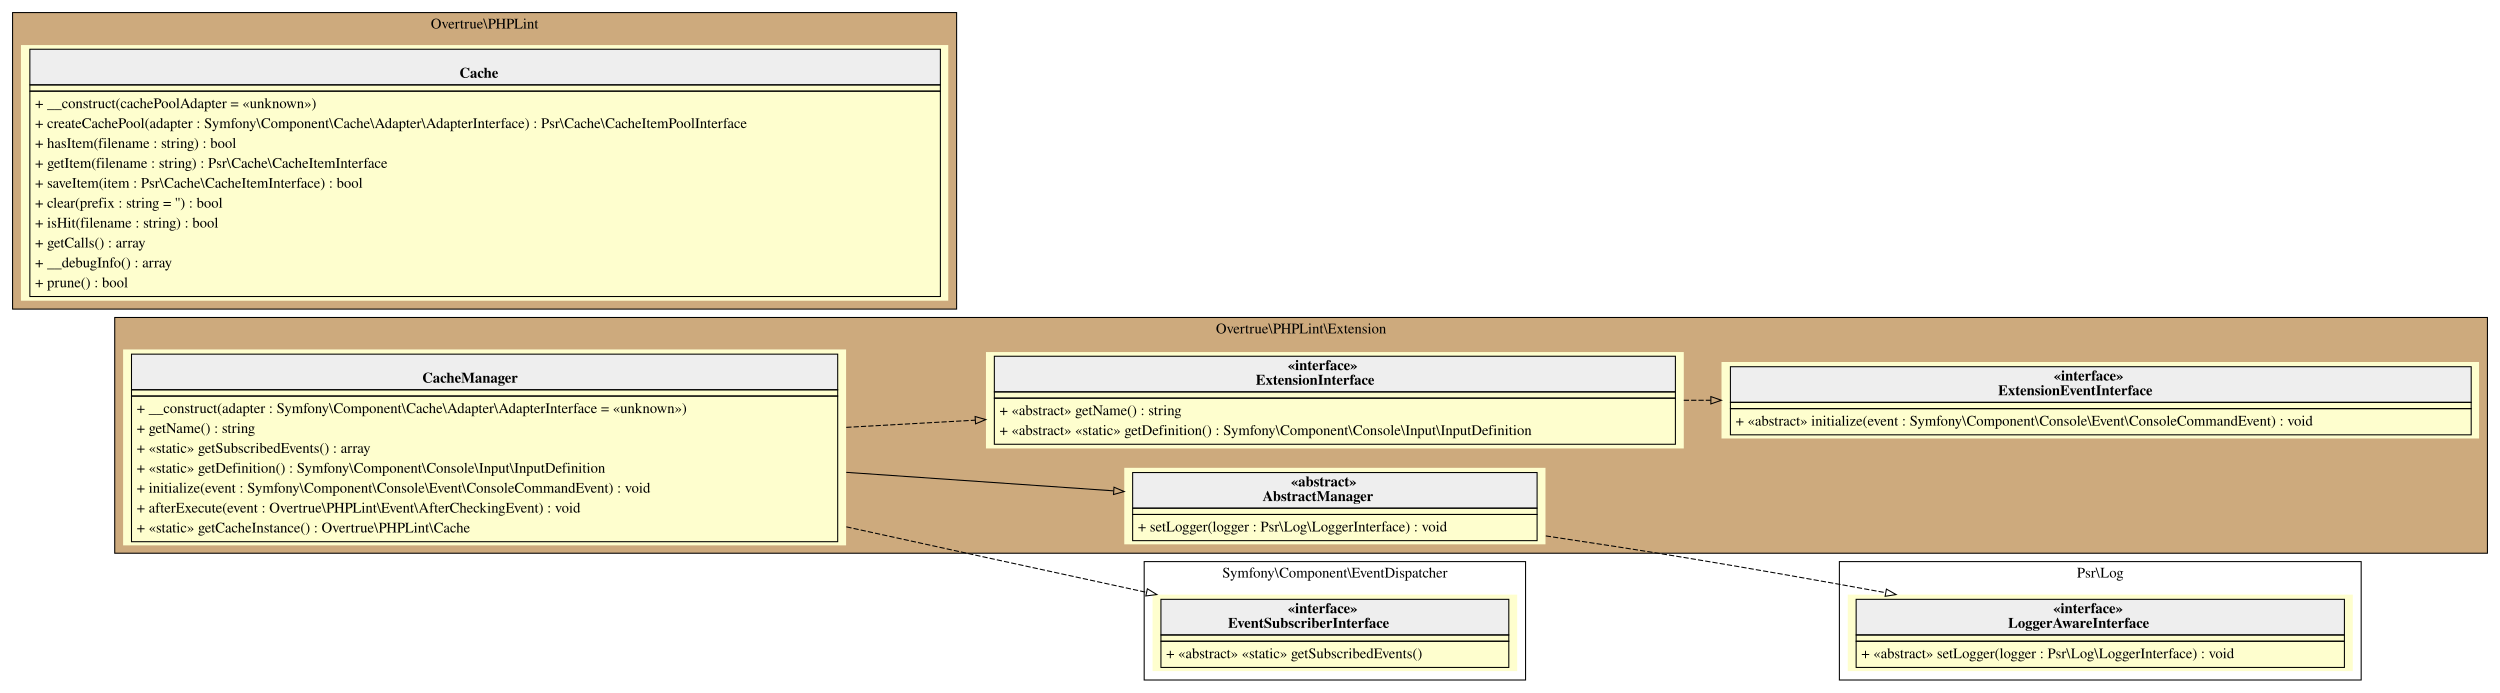
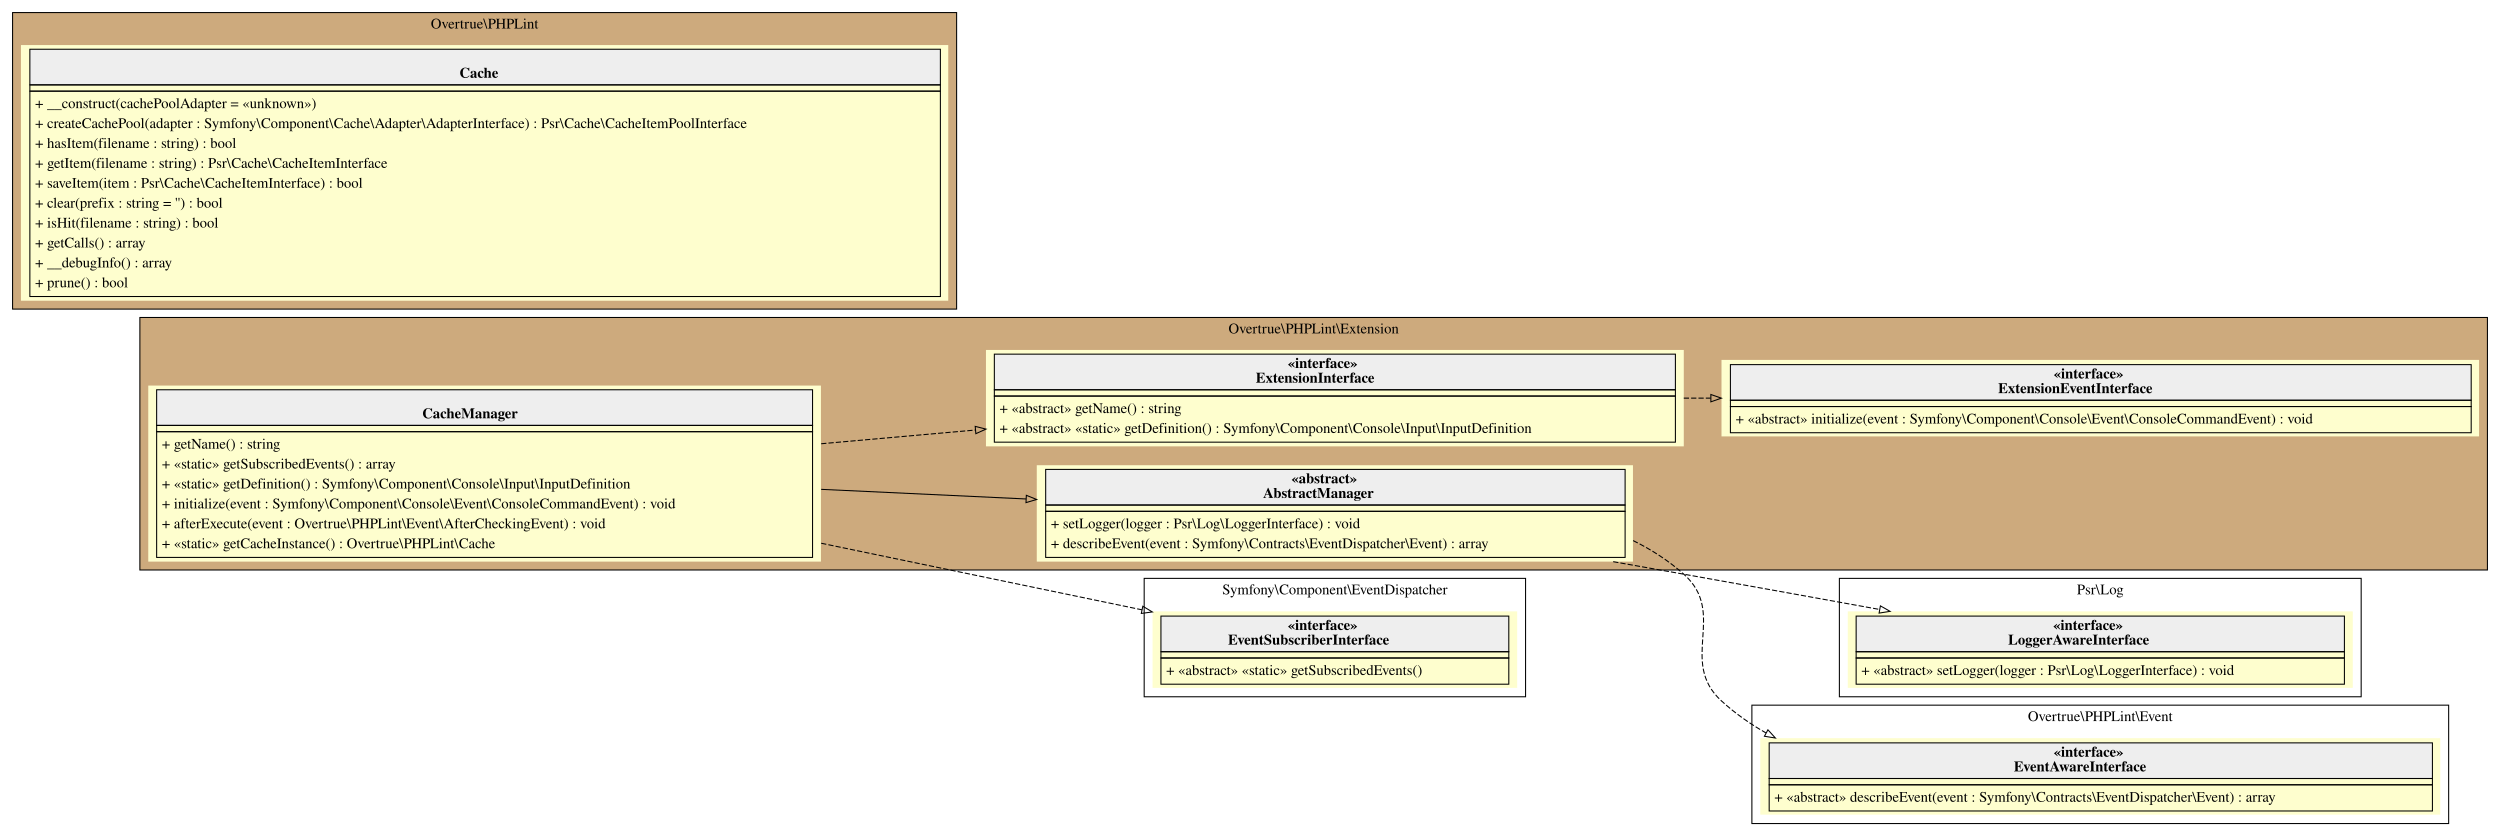
- <svg xmlns="http://www.w3.org/2000/svg" width="2386pt" height="661pt" viewBox="0.00 0.00 2386.00 661.00">
-   <g id="graph0" class="graph" transform="scale(1 1) rotate(0) translate(4 657)">
+ <svg xmlns="http://www.w3.org/2000/svg" width="2386pt" height="798pt" viewBox="0.00 0.00 2386.00 798.00">
+   <g id="graph0" class="graph" transform="scale(1 1) rotate(0) translate(4 794)">
    <g id="clust1" class="cluster">
-       <polygon fill="#cdaa7d" stroke="black" points="105.5,-129 105.5,-354 2370,-354 2370,-129 105.5,-129" />
-       <text text-anchor="middle" x="1237.75" y="-338.8" font-family="Times,serif" font-size="14.00">Overtrue\PHPLint\Extension</text>
+       <polygon fill="#cdaa7d" stroke="black" points="129.5,-250 129.5,-491 2370,-491 2370,-250 129.5,-250" />
+       <text text-anchor="middle" x="1249.75" y="-475.8" font-family="Times,serif" font-size="14.00">Overtrue\PHPLint\Extension</text>
    </g>
    <g id="clust2" class="cluster">
-       <polygon fill="transparent" stroke="black" points="1751.5,-8 1751.5,-121 2249.5,-121 2249.5,-8 1751.5,-8" />
-       <text text-anchor="middle" x="2000.5" y="-105.8" font-family="Times,serif" font-size="14.00">Psr\Log</text>
+       <polygon fill="transparent" stroke="black" points="1751.5,-129 1751.5,-242 2249.5,-242 2249.5,-129 1751.5,-129" />
+       <text text-anchor="middle" x="2000.5" y="-226.8" font-family="Times,serif" font-size="14.00">Psr\Log</text>
    </g>
    <g id="clust3" class="cluster">
-       <polygon fill="transparent" stroke="black" points="1088,-8 1088,-121 1452,-121 1452,-8 1088,-8" />
-       <text text-anchor="middle" x="1270" y="-105.8" font-family="Times,serif" font-size="14.00">Symfony\Component\EventDispatcher</text>
+       <polygon fill="transparent" stroke="black" points="1668,-8 1668,-121 2333,-121 2333,-8 1668,-8" />
+       <text text-anchor="middle" x="2000.5" y="-105.8" font-family="Times,serif" font-size="14.00">Overtrue\PHPLint\Event</text>
    </g>
    <g id="clust4" class="cluster">
-       <polygon fill="#cdaa7d" stroke="black" points="8,-362 8,-645 909,-645 909,-362 8,-362" />
-       <text text-anchor="middle" x="458.5" y="-629.8" font-family="Times,serif" font-size="14.00">Overtrue\PHPLint</text>
+       <polygon fill="transparent" stroke="black" points="1088,-129 1088,-242 1452,-242 1452,-129 1088,-129" />
+       <text text-anchor="middle" x="1270" y="-226.8" font-family="Times,serif" font-size="14.00">Symfony\Component\EventDispatcher</text>
+     </g>
+     <g id="clust5" class="cluster">
+       <polygon fill="#cdaa7d" stroke="black" points="8,-499 8,-782 909,-782 909,-499 8,-499" />
+       <text text-anchor="middle" x="458.5" y="-766.8" font-family="Times,serif" font-size="14.00">Overtrue\PHPLint</text>
    </g>
    <g id="node1" class="node">
-       <polygon fill="#fefece" stroke="transparent" points="803.5,-323.5 113.5,-323.5 113.5,-136.5 803.5,-136.5 803.5,-323.5" />
-       <polygon fill="#eeeeee" stroke="transparent" points="121.5,-285 121.5,-319 795.5,-319 795.5,-285 121.5,-285" />
-       <polygon fill="none" stroke="black" points="121.5,-285 121.5,-319 795.5,-319 795.5,-285 121.5,-285" />
-       <text text-anchor="start" x="399" y="-291.8" font-family="Times,serif" font-weight="bold" font-size="14.00">CacheManager</text>
-       <polygon fill="none" stroke="black" points="121.5,-279 121.5,-285 795.5,-285 795.5,-279 121.5,-279" />
-       <polygon fill="none" stroke="black" points="121.5,-140 121.5,-279 795.5,-279 795.5,-140 121.5,-140" />
-       <text text-anchor="start" x="126.5" y="-262.8" font-family="Times,serif" font-size="14.00">+ __construct(adapter : Symfony\Component\Cache\Adapter\AdapterInterface = «unknown»)</text>
-       <text text-anchor="start" x="126.5" y="-243.8" font-family="Times,serif" font-size="14.00">+ getName() : string</text>
-       <text text-anchor="start" x="126.5" y="-224.8" font-family="Times,serif" font-size="14.00">+ «static» getSubscribedEvents() : array</text>
-       <text text-anchor="start" x="126.5" y="-205.8" font-family="Times,serif" font-size="14.00">+ «static» getDefinition() : Symfony\Component\Console\Input\InputDefinition</text>
-       <text text-anchor="start" x="126.5" y="-186.8" font-family="Times,serif" font-size="14.00">+ initialize(event : Symfony\Component\Console\Event\ConsoleCommandEvent) : void</text>
-       <text text-anchor="start" x="126.5" y="-167.8" font-family="Times,serif" font-size="14.00">+ afterExecute(event : Overtrue\PHPLint\Event\AfterCheckingEvent) : void</text>
-       <text text-anchor="start" x="126.5" y="-148.8" font-family="Times,serif" font-size="14.00">+ «static» getCacheInstance() : Overtrue\PHPLint\Cache</text>
+       <polygon fill="#fefece" stroke="transparent" points="779.5,-426 137.5,-426 137.5,-258 779.5,-258 779.5,-426" />
+       <polygon fill="#eeeeee" stroke="transparent" points="145.5,-388 145.5,-422 771.5,-422 771.5,-388 145.5,-388" />
+       <polygon fill="none" stroke="black" points="145.5,-388 145.5,-422 771.5,-422 771.5,-388 145.5,-388" />
+       <text text-anchor="start" x="399" y="-394.8" font-family="Times,serif" font-weight="bold" font-size="14.00">CacheManager</text>
+       <polygon fill="none" stroke="black" points="145.5,-382 145.5,-388 771.5,-388 771.5,-382 145.5,-382" />
+       <polygon fill="none" stroke="black" points="145.5,-262 145.5,-382 771.5,-382 771.5,-262 145.5,-262" />
+       <text text-anchor="start" x="150.5" y="-365.8" font-family="Times,serif" font-size="14.00">+ getName() : string</text>
+       <text text-anchor="start" x="150.5" y="-346.8" font-family="Times,serif" font-size="14.00">+ «static» getSubscribedEvents() : array</text>
+       <text text-anchor="start" x="150.5" y="-327.8" font-family="Times,serif" font-size="14.00">+ «static» getDefinition() : Symfony\Component\Console\Input\InputDefinition</text>
+       <text text-anchor="start" x="150.5" y="-308.8" font-family="Times,serif" font-size="14.00">+ initialize(event : Symfony\Component\Console\Event\ConsoleCommandEvent) : void</text>
+       <text text-anchor="start" x="150.5" y="-289.8" font-family="Times,serif" font-size="14.00">+ afterExecute(event : Overtrue\PHPLint\Event\AfterCheckingEvent) : void</text>
+       <text text-anchor="start" x="150.5" y="-270.8" font-family="Times,serif" font-size="14.00">+ «static» getCacheInstance() : Overtrue\PHPLint\Cache</text>
    </g>
    <g id="node2" class="node">
-       <polygon fill="#fefece" stroke="transparent" points="1471,-210.5 1069,-210.5 1069,-137.5 1471,-137.5 1471,-210.5" />
-       <polygon fill="#eeeeee" stroke="transparent" points="1077,-172 1077,-206 1463,-206 1463,-172 1077,-172" />
-       <polygon fill="none" stroke="black" points="1077,-172 1077,-206 1463,-206 1463,-172 1077,-172" />
-       <text text-anchor="start" x="1228" y="-192.8" font-family="Times,serif" font-weight="bold" font-size="14.00">«abstract»</text>
-       <text text-anchor="start" x="1201" y="-178.8" font-family="Times,serif" font-weight="bold" font-size="14.00">AbstractManager</text>
-       <polygon fill="none" stroke="black" points="1077,-166 1077,-172 1463,-172 1463,-166 1077,-166" />
-       <polygon fill="none" stroke="black" points="1077,-141 1077,-166 1463,-166 1463,-141 1077,-141" />
-       <text text-anchor="start" x="1082" y="-149.8" font-family="Times,serif" font-size="14.00">+ setLogger(logger : Psr\Log\LoggerInterface) : void</text>
+       <polygon fill="#fefece" stroke="transparent" points="1554.5,-350 985.5,-350 985.5,-258 1554.5,-258 1554.5,-350" />
+       <polygon fill="#eeeeee" stroke="transparent" points="994,-312 994,-346 1547,-346 1547,-312 994,-312" />
+       <polygon fill="none" stroke="black" points="994,-312 994,-346 1547,-346 1547,-312 994,-312" />
+       <text text-anchor="start" x="1228.5" y="-332.8" font-family="Times,serif" font-weight="bold" font-size="14.00">«abstract»</text>
+       <text text-anchor="start" x="1201.5" y="-318.8" font-family="Times,serif" font-weight="bold" font-size="14.00">AbstractManager</text>
+       <polygon fill="none" stroke="black" points="994,-306 994,-312 1547,-312 1547,-306 994,-306" />
+       <polygon fill="none" stroke="black" points="994,-262 994,-306 1547,-306 1547,-262 994,-262" />
+       <text text-anchor="start" x="999" y="-289.8" font-family="Times,serif" font-size="14.00">+ setLogger(logger : Psr\Log\LoggerInterface) : void</text>
+       <text text-anchor="start" x="999" y="-270.8" font-family="Times,serif" font-size="14.00">+ describeEvent(event : Symfony\Contracts\EventDispatcher\Event) : array</text>
+     </g>
+     <g id="edge3" class="edge">
+       <path fill="none" stroke="black" d="M779.73,-326.97C844.2,-323.94 911.68,-320.77 975.2,-317.79" />
+       <polygon fill="none" stroke="black" points="975.54,-321.28 985.36,-317.31 975.21,-314.29 975.54,-321.28" />
+     </g>
+     <g id="node3" class="node">
+       <polygon fill="#fefece" stroke="transparent" points="1603,-460 937,-460 937,-368 1603,-368 1603,-460" />
+       <polygon fill="#eeeeee" stroke="transparent" points="945,-422 945,-456 1595,-456 1595,-422 945,-422" />
+       <polygon fill="none" stroke="black" points="945,-422 945,-456 1595,-456 1595,-422 945,-422" />
+       <text text-anchor="start" x="1225" y="-442.8" font-family="Times,serif" font-weight="bold" font-size="14.00">«interface»</text>
+       <text text-anchor="start" x="1194.5" y="-428.8" font-family="Times,serif" font-weight="bold" font-size="14.00">ExtensionInterface</text>
+       <polygon fill="none" stroke="black" points="945,-416 945,-422 1595,-422 1595,-416 945,-416" />
+       <polygon fill="none" stroke="black" points="945,-372 945,-416 1595,-416 1595,-372 945,-372" />
+       <text text-anchor="start" x="950" y="-399.8" font-family="Times,serif" font-size="14.00">+ «abstract» getName() : string</text>
+       <text text-anchor="start" x="950" y="-380.8" font-family="Times,serif" font-size="14.00">+ «abstract» «static» getDefinition() : Symfony\Component\Console\Input\InputDefinition</text>
+     </g>
+     <g id="edge5" class="edge">
+       <path fill="none" stroke="black" stroke-dasharray="5,2" d="M779.73,-370.48C828.09,-374.78 878.13,-379.23 926.93,-383.57" />
+       <polygon fill="none" stroke="black" points="926.73,-387.07 937,-384.47 927.35,-380.1 926.73,-387.07" />
+     </g>
+     <g id="node7" class="node">
+       <polygon fill="#fefece" stroke="transparent" points="1444,-210.5 1096,-210.5 1096,-137.5 1444,-137.5 1444,-210.5" />
+       <polygon fill="#eeeeee" stroke="transparent" points="1104,-172 1104,-206 1436,-206 1436,-172 1104,-172" />
+       <polygon fill="none" stroke="black" points="1104,-172 1104,-206 1436,-206 1436,-172 1104,-172" />
+       <text text-anchor="start" x="1225" y="-192.8" font-family="Times,serif" font-weight="bold" font-size="14.00">«interface»</text>
+       <text text-anchor="start" x="1168" y="-178.8" font-family="Times,serif" font-weight="bold" font-size="14.00">EventSubscriberInterface</text>
+       <polygon fill="none" stroke="black" points="1104,-166 1104,-172 1436,-172 1436,-166 1104,-166" />
+       <polygon fill="none" stroke="black" points="1104,-141 1104,-166 1436,-166 1436,-141 1104,-141" />
+       <text text-anchor="start" x="1109" y="-149.8" font-family="Times,serif" font-size="14.00">+ «abstract» «static» getSubscribedEvents()</text>
+     </g>
+     <g id="edge6" class="edge">
+       <path fill="none" stroke="black" stroke-dasharray="5,2" d="M779.73,-275.54C883.74,-253.96 995.54,-230.75 1085.98,-211.98" />
+       <polygon fill="none" stroke="black" points="1086.7,-215.41 1095.78,-209.95 1085.28,-208.55 1086.7,-215.41" />
+     </g>
+     <g id="node5" class="node">
+       <polygon fill="#fefece" stroke="transparent" points="2241.5,-210.5 1759.5,-210.5 1759.5,-137.5 2241.5,-137.5 2241.5,-210.5" />
+       <polygon fill="#eeeeee" stroke="transparent" points="1767.5,-172 1767.5,-206 2233.5,-206 2233.5,-172 1767.5,-172" />
+       <polygon fill="none" stroke="black" points="1767.5,-172 1767.5,-206 2233.5,-206 2233.5,-172 1767.5,-172" />
+       <text text-anchor="start" x="1955.5" y="-192.8" font-family="Times,serif" font-weight="bold" font-size="14.00">«interface»</text>
+       <text text-anchor="start" x="1912.5" y="-178.8" font-family="Times,serif" font-weight="bold" font-size="14.00">LoggerAwareInterface</text>
+       <polygon fill="none" stroke="black" points="1767.5,-166 1767.5,-172 2233.5,-172 2233.5,-166 1767.5,-166" />
+       <polygon fill="none" stroke="black" points="1767.5,-141 1767.5,-166 2233.5,-166 2233.5,-141 1767.5,-141" />
+       <text text-anchor="start" x="1772.5" y="-149.8" font-family="Times,serif" font-size="14.00">+ «abstract» setLogger(logger : Psr\Log\LoggerInterface) : void</text>
+     </g>
+     <g id="edge1" class="edge">
+       <path fill="none" stroke="black" stroke-dasharray="5,2" d="M1535.61,-257.94C1558.4,-253.92 1581.11,-249.9 1603,-246 1663.68,-235.19 1729.55,-223.29 1789.85,-212.34" />
+       <polygon fill="none" stroke="black" points="1790.66,-215.75 1799.87,-210.52 1789.41,-208.86 1790.66,-215.75" />
+     </g>
+     <g id="node6" class="node">
+       <polygon fill="#fefece" stroke="transparent" points="2325,-89.5 1676,-89.5 1676,-16.5 2325,-16.5 2325,-89.5" />
+       <polygon fill="#eeeeee" stroke="transparent" points="1684.5,-51 1684.5,-85 2317.5,-85 2317.5,-51 1684.5,-51" />
+       <polygon fill="none" stroke="black" points="1684.5,-51 1684.5,-85 2317.5,-85 2317.5,-51 1684.5,-51" />
+       <text text-anchor="start" x="1956" y="-71.8" font-family="Times,serif" font-weight="bold" font-size="14.00">«interface»</text>
+       <text text-anchor="start" x="1918" y="-57.8" font-family="Times,serif" font-weight="bold" font-size="14.00">EventAwareInterface</text>
+       <polygon fill="none" stroke="black" points="1684.5,-45 1684.5,-51 2317.5,-51 2317.5,-45 1684.5,-45" />
+       <polygon fill="none" stroke="black" points="1684.5,-20 1684.5,-45 2317.5,-45 2317.5,-20 1684.5,-20" />
+       <text text-anchor="start" x="1689.5" y="-28.8" font-family="Times,serif" font-size="14.00">+ «abstract» describeEvent(event : Symfony\Contracts\EventDispatcher\Event) : array</text>
    </g>
    <g id="edge2" class="edge">
-       <path fill="none" stroke="black" d="M803.68,-206.19C890.3,-200.2 980.7,-193.94 1058.54,-188.56" />
-       <polygon fill="none" stroke="black" points="1059.21,-192.02 1068.95,-187.84 1058.73,-185.04 1059.21,-192.02" />
+       <path fill="none" stroke="black" stroke-dasharray="5,2" d="M1554.64,-278.06C1572.11,-269.49 1588.47,-258.93 1603,-246 1644.91,-208.7 1597.54,-162.81 1639,-125 1651.91,-113.23 1666.18,-103.15 1681.38,-94.54" />
+       <polygon fill="none" stroke="black" points="1683.3,-97.47 1690.43,-89.63 1679.97,-91.32 1683.3,-97.47" />
    </g>
-     <g id="node3" class="node">
-       <polygon fill="#fefece" stroke="transparent" points="1603,-321 937,-321 937,-229 1603,-229 1603,-321" />
-       <polygon fill="#eeeeee" stroke="transparent" points="945,-283 945,-317 1595,-317 1595,-283 945,-283" />
-       <polygon fill="none" stroke="black" points="945,-283 945,-317 1595,-317 1595,-283 945,-283" />
-       <text text-anchor="start" x="1225" y="-303.8" font-family="Times,serif" font-weight="bold" font-size="14.00">«interface»</text>
-       <text text-anchor="start" x="1194.5" y="-289.8" font-family="Times,serif" font-weight="bold" font-size="14.00">ExtensionInterface</text>
-       <polygon fill="none" stroke="black" points="945,-277 945,-283 1595,-283 1595,-277 945,-277" />
-       <polygon fill="none" stroke="black" points="945,-233 945,-277 1595,-277 1595,-233 945,-233" />
-       <text text-anchor="start" x="950" y="-260.8" font-family="Times,serif" font-size="14.00">+ «abstract» getName() : string</text>
-       <text text-anchor="start" x="950" y="-241.8" font-family="Times,serif" font-size="14.00">+ «abstract» «static» getDefinition() : Symfony\Component\Console\Input\InputDefinition</text>
+     <g id="node4" class="node">
+       <polygon fill="#fefece" stroke="transparent" points="2362,-450.5 1639,-450.5 1639,-377.5 2362,-377.5 2362,-450.5" />
+       <polygon fill="#eeeeee" stroke="transparent" points="1647.5,-412 1647.5,-446 2354.5,-446 2354.5,-412 1647.5,-412" />
+       <polygon fill="none" stroke="black" points="1647.5,-412 1647.5,-446 2354.5,-446 2354.5,-412 1647.5,-412" />
+       <text text-anchor="start" x="1956" y="-432.8" font-family="Times,serif" font-weight="bold" font-size="14.00">«interface»</text>
+       <text text-anchor="start" x="1903" y="-418.8" font-family="Times,serif" font-weight="bold" font-size="14.00">ExtensionEventInterface</text>
+       <polygon fill="none" stroke="black" points="1647.5,-406 1647.5,-412 2354.5,-412 2354.5,-406 1647.5,-406" />
+       <polygon fill="none" stroke="black" points="1647.5,-381 1647.5,-406 2354.5,-406 2354.5,-381 1647.5,-381" />
+       <text text-anchor="start" x="1652.5" y="-389.8" font-family="Times,serif" font-size="14.00">+ «abstract» initialize(event : Symfony\Component\Console\Event\ConsoleCommandEvent) : void</text>
    </g>
    <g id="edge4" class="edge">
-       <path fill="none" stroke="black" stroke-dasharray="5,2" d="M803.68,-249.13C844.44,-251.4 886.04,-253.71 926.78,-255.98" />
-       <polygon fill="none" stroke="black" points="926.66,-259.47 936.84,-256.54 927.05,-252.49 926.66,-259.47" />
+       <path fill="none" stroke="black" stroke-dasharray="5,2" d="M1603.01,-414C1611.57,-414 1620.16,-414 1628.76,-414" />
+       <polygon fill="none" stroke="black" points="1628.85,-417.5 1638.85,-414 1628.85,-410.5 1628.85,-417.5" />
    </g>
-     <g id="node6" class="node">
-       <polygon fill="#fefece" stroke="transparent" points="1444,-89.5 1096,-89.5 1096,-16.5 1444,-16.5 1444,-89.5" />
-       <polygon fill="#eeeeee" stroke="transparent" points="1104,-51 1104,-85 1436,-85 1436,-51 1104,-51" />
-       <polygon fill="none" stroke="black" points="1104,-51 1104,-85 1436,-85 1436,-51 1104,-51" />
-       <text text-anchor="start" x="1225" y="-71.8" font-family="Times,serif" font-weight="bold" font-size="14.00">«interface»</text>
-       <text text-anchor="start" x="1168" y="-57.8" font-family="Times,serif" font-weight="bold" font-size="14.00">EventSubscriberInterface</text>
-       <polygon fill="none" stroke="black" points="1104,-45 1104,-51 1436,-51 1436,-45 1104,-45" />
-       <polygon fill="none" stroke="black" points="1104,-20 1104,-45 1436,-45 1436,-20 1104,-20" />
-       <text text-anchor="start" x="1109" y="-28.8" font-family="Times,serif" font-size="14.00">+ «abstract» «static» getSubscribedEvents()</text>
-     </g>
-     <g id="edge5" class="edge">
-       <path fill="none" stroke="black" stroke-dasharray="5,2" d="M803.75,-154.18C848.57,-144.34 893.88,-134.42 937,-125 986.7,-114.15 1040.59,-102.43 1090.22,-91.67" />
-       <polygon fill="none" stroke="black" points="1091.05,-95.07 1100.08,-89.53 1089.57,-88.23 1091.05,-95.07" />
-     </g>
-     <g id="node5" class="node">
-       <polygon fill="#fefece" stroke="transparent" points="2241.5,-89.5 1759.5,-89.5 1759.5,-16.5 2241.5,-16.5 2241.5,-89.5" />
-       <polygon fill="#eeeeee" stroke="transparent" points="1767.5,-51 1767.5,-85 2233.5,-85 2233.5,-51 1767.5,-51" />
-       <polygon fill="none" stroke="black" points="1767.5,-51 1767.5,-85 2233.5,-85 2233.5,-51 1767.5,-51" />
-       <text text-anchor="start" x="1955.5" y="-71.8" font-family="Times,serif" font-weight="bold" font-size="14.00">«interface»</text>
-       <text text-anchor="start" x="1912.5" y="-57.8" font-family="Times,serif" font-weight="bold" font-size="14.00">LoggerAwareInterface</text>
-       <polygon fill="none" stroke="black" points="1767.5,-45 1767.5,-51 2233.5,-51 2233.5,-45 1767.5,-45" />
-       <polygon fill="none" stroke="black" points="1767.5,-20 1767.5,-45 2233.5,-45 2233.5,-20 1767.5,-20" />
-       <text text-anchor="start" x="1772.5" y="-28.8" font-family="Times,serif" font-size="14.00">+ «abstract» setLogger(logger : Psr\Log\LoggerInterface) : void</text>
-     </g>
-     <g id="edge1" class="edge">
-       <path fill="none" stroke="black" stroke-dasharray="5,2" d="M1471.31,-145.53C1514.77,-139.05 1560.46,-132 1603,-125 1665.74,-114.68 1733.91,-102.61 1795.75,-91.33" />
-       <polygon fill="none" stroke="black" points="1796.41,-94.77 1805.61,-89.53 1795.15,-87.89 1796.41,-94.77" />
-     </g>
-     <g id="node4" class="node">
-       <polygon fill="#fefece" stroke="transparent" points="2362,-311.5 1639,-311.5 1639,-238.5 2362,-238.5 2362,-311.5" />
-       <polygon fill="#eeeeee" stroke="transparent" points="1647.5,-273 1647.5,-307 2354.5,-307 2354.5,-273 1647.5,-273" />
-       <polygon fill="none" stroke="black" points="1647.5,-273 1647.5,-307 2354.5,-307 2354.5,-273 1647.5,-273" />
-       <text text-anchor="start" x="1956" y="-293.8" font-family="Times,serif" font-weight="bold" font-size="14.00">«interface»</text>
-       <text text-anchor="start" x="1903" y="-279.8" font-family="Times,serif" font-weight="bold" font-size="14.00">ExtensionEventInterface</text>
-       <polygon fill="none" stroke="black" points="1647.5,-267 1647.5,-273 2354.5,-273 2354.5,-267 1647.5,-267" />
-       <polygon fill="none" stroke="black" points="1647.5,-242 1647.5,-267 2354.5,-267 2354.5,-242 1647.5,-242" />
-       <text text-anchor="start" x="1652.5" y="-250.8" font-family="Times,serif" font-size="14.00">+ «abstract» initialize(event : Symfony\Component\Console\Event\ConsoleCommandEvent) : void</text>
-     </g>
-     <g id="edge3" class="edge">
-       <path fill="none" stroke="black" stroke-dasharray="5,2" d="M1603.01,-275C1611.57,-275 1620.16,-275 1628.76,-275" />
-       <polygon fill="none" stroke="black" points="1628.85,-278.5 1638.85,-275 1628.85,-271.5 1628.85,-278.5" />
-     </g>
-     <g id="node7" class="node">
-       <polygon fill="#fefece" stroke="transparent" points="901,-614 16,-614 16,-370 901,-370 901,-614" />
-       <polygon fill="#eeeeee" stroke="transparent" points="24.5,-576 24.5,-610 893.5,-610 893.5,-576 24.5,-576" />
-       <polygon fill="none" stroke="black" points="24.5,-576 24.5,-610 893.5,-610 893.5,-576 24.5,-576" />
-       <text text-anchor="start" x="434.5" y="-582.8" font-family="Times,serif" font-weight="bold" font-size="14.00">Cache</text>
-       <polygon fill="none" stroke="black" points="24.5,-570 24.5,-576 893.5,-576 893.5,-570 24.5,-570" />
-       <polygon fill="none" stroke="black" points="24.5,-374 24.5,-570 893.5,-570 893.5,-374 24.5,-374" />
-       <text text-anchor="start" x="29.5" y="-553.8" font-family="Times,serif" font-size="14.00">+ __construct(cachePoolAdapter = «unknown»)</text>
-       <text text-anchor="start" x="29.5" y="-534.8" font-family="Times,serif" font-size="14.00">+ createCachePool(adapter : Symfony\Component\Cache\Adapter\AdapterInterface) : Psr\Cache\CacheItemPoolInterface</text>
-       <text text-anchor="start" x="29.5" y="-515.8" font-family="Times,serif" font-size="14.00">+ hasItem(filename : string) : bool</text>
-       <text text-anchor="start" x="29.5" y="-496.8" font-family="Times,serif" font-size="14.00">+ getItem(filename : string) : Psr\Cache\CacheItemInterface</text>
-       <text text-anchor="start" x="29.5" y="-477.8" font-family="Times,serif" font-size="14.00">+ saveItem(item : Psr\Cache\CacheItemInterface) : bool</text>
-       <text text-anchor="start" x="29.5" y="-458.8" font-family="Times,serif" font-size="14.00">+ clear(prefix : string = '') : bool</text>
-       <text text-anchor="start" x="29.5" y="-439.8" font-family="Times,serif" font-size="14.00">+ isHit(filename : string) : bool</text>
-       <text text-anchor="start" x="29.5" y="-420.8" font-family="Times,serif" font-size="14.00">+ getCalls() : array</text>
-       <text text-anchor="start" x="29.5" y="-401.8" font-family="Times,serif" font-size="14.00">+ __debugInfo() : array</text>
-       <text text-anchor="start" x="29.5" y="-382.8" font-family="Times,serif" font-size="14.00">+ prune() : bool</text>
+     <g id="node8" class="node">
+       <polygon fill="#fefece" stroke="transparent" points="901,-751 16,-751 16,-507 901,-507 901,-751" />
+       <polygon fill="#eeeeee" stroke="transparent" points="24.5,-713 24.5,-747 893.5,-747 893.5,-713 24.5,-713" />
+       <polygon fill="none" stroke="black" points="24.5,-713 24.5,-747 893.5,-747 893.5,-713 24.5,-713" />
+       <text text-anchor="start" x="434.5" y="-719.8" font-family="Times,serif" font-weight="bold" font-size="14.00">Cache</text>
+       <polygon fill="none" stroke="black" points="24.5,-707 24.5,-713 893.5,-713 893.5,-707 24.5,-707" />
+       <polygon fill="none" stroke="black" points="24.5,-511 24.5,-707 893.5,-707 893.5,-511 24.5,-511" />
+       <text text-anchor="start" x="29.5" y="-690.8" font-family="Times,serif" font-size="14.00">+ __construct(cachePoolAdapter = «unknown»)</text>
+       <text text-anchor="start" x="29.5" y="-671.8" font-family="Times,serif" font-size="14.00">+ createCachePool(adapter : Symfony\Component\Cache\Adapter\AdapterInterface) : Psr\Cache\CacheItemPoolInterface</text>
+       <text text-anchor="start" x="29.5" y="-652.8" font-family="Times,serif" font-size="14.00">+ hasItem(filename : string) : bool</text>
+       <text text-anchor="start" x="29.5" y="-633.8" font-family="Times,serif" font-size="14.00">+ getItem(filename : string) : Psr\Cache\CacheItemInterface</text>
+       <text text-anchor="start" x="29.5" y="-614.8" font-family="Times,serif" font-size="14.00">+ saveItem(item : Psr\Cache\CacheItemInterface) : bool</text>
+       <text text-anchor="start" x="29.5" y="-595.8" font-family="Times,serif" font-size="14.00">+ clear(prefix : string = '') : bool</text>
+       <text text-anchor="start" x="29.5" y="-576.8" font-family="Times,serif" font-size="14.00">+ isHit(filename : string) : bool</text>
+       <text text-anchor="start" x="29.5" y="-557.8" font-family="Times,serif" font-size="14.00">+ getCalls() : array</text>
+       <text text-anchor="start" x="29.5" y="-538.8" font-family="Times,serif" font-size="14.00">+ __debugInfo() : array</text>
+       <text text-anchor="start" x="29.5" y="-519.8" font-family="Times,serif" font-size="14.00">+ prune() : bool</text>
    </g>
  </g>
</svg>
